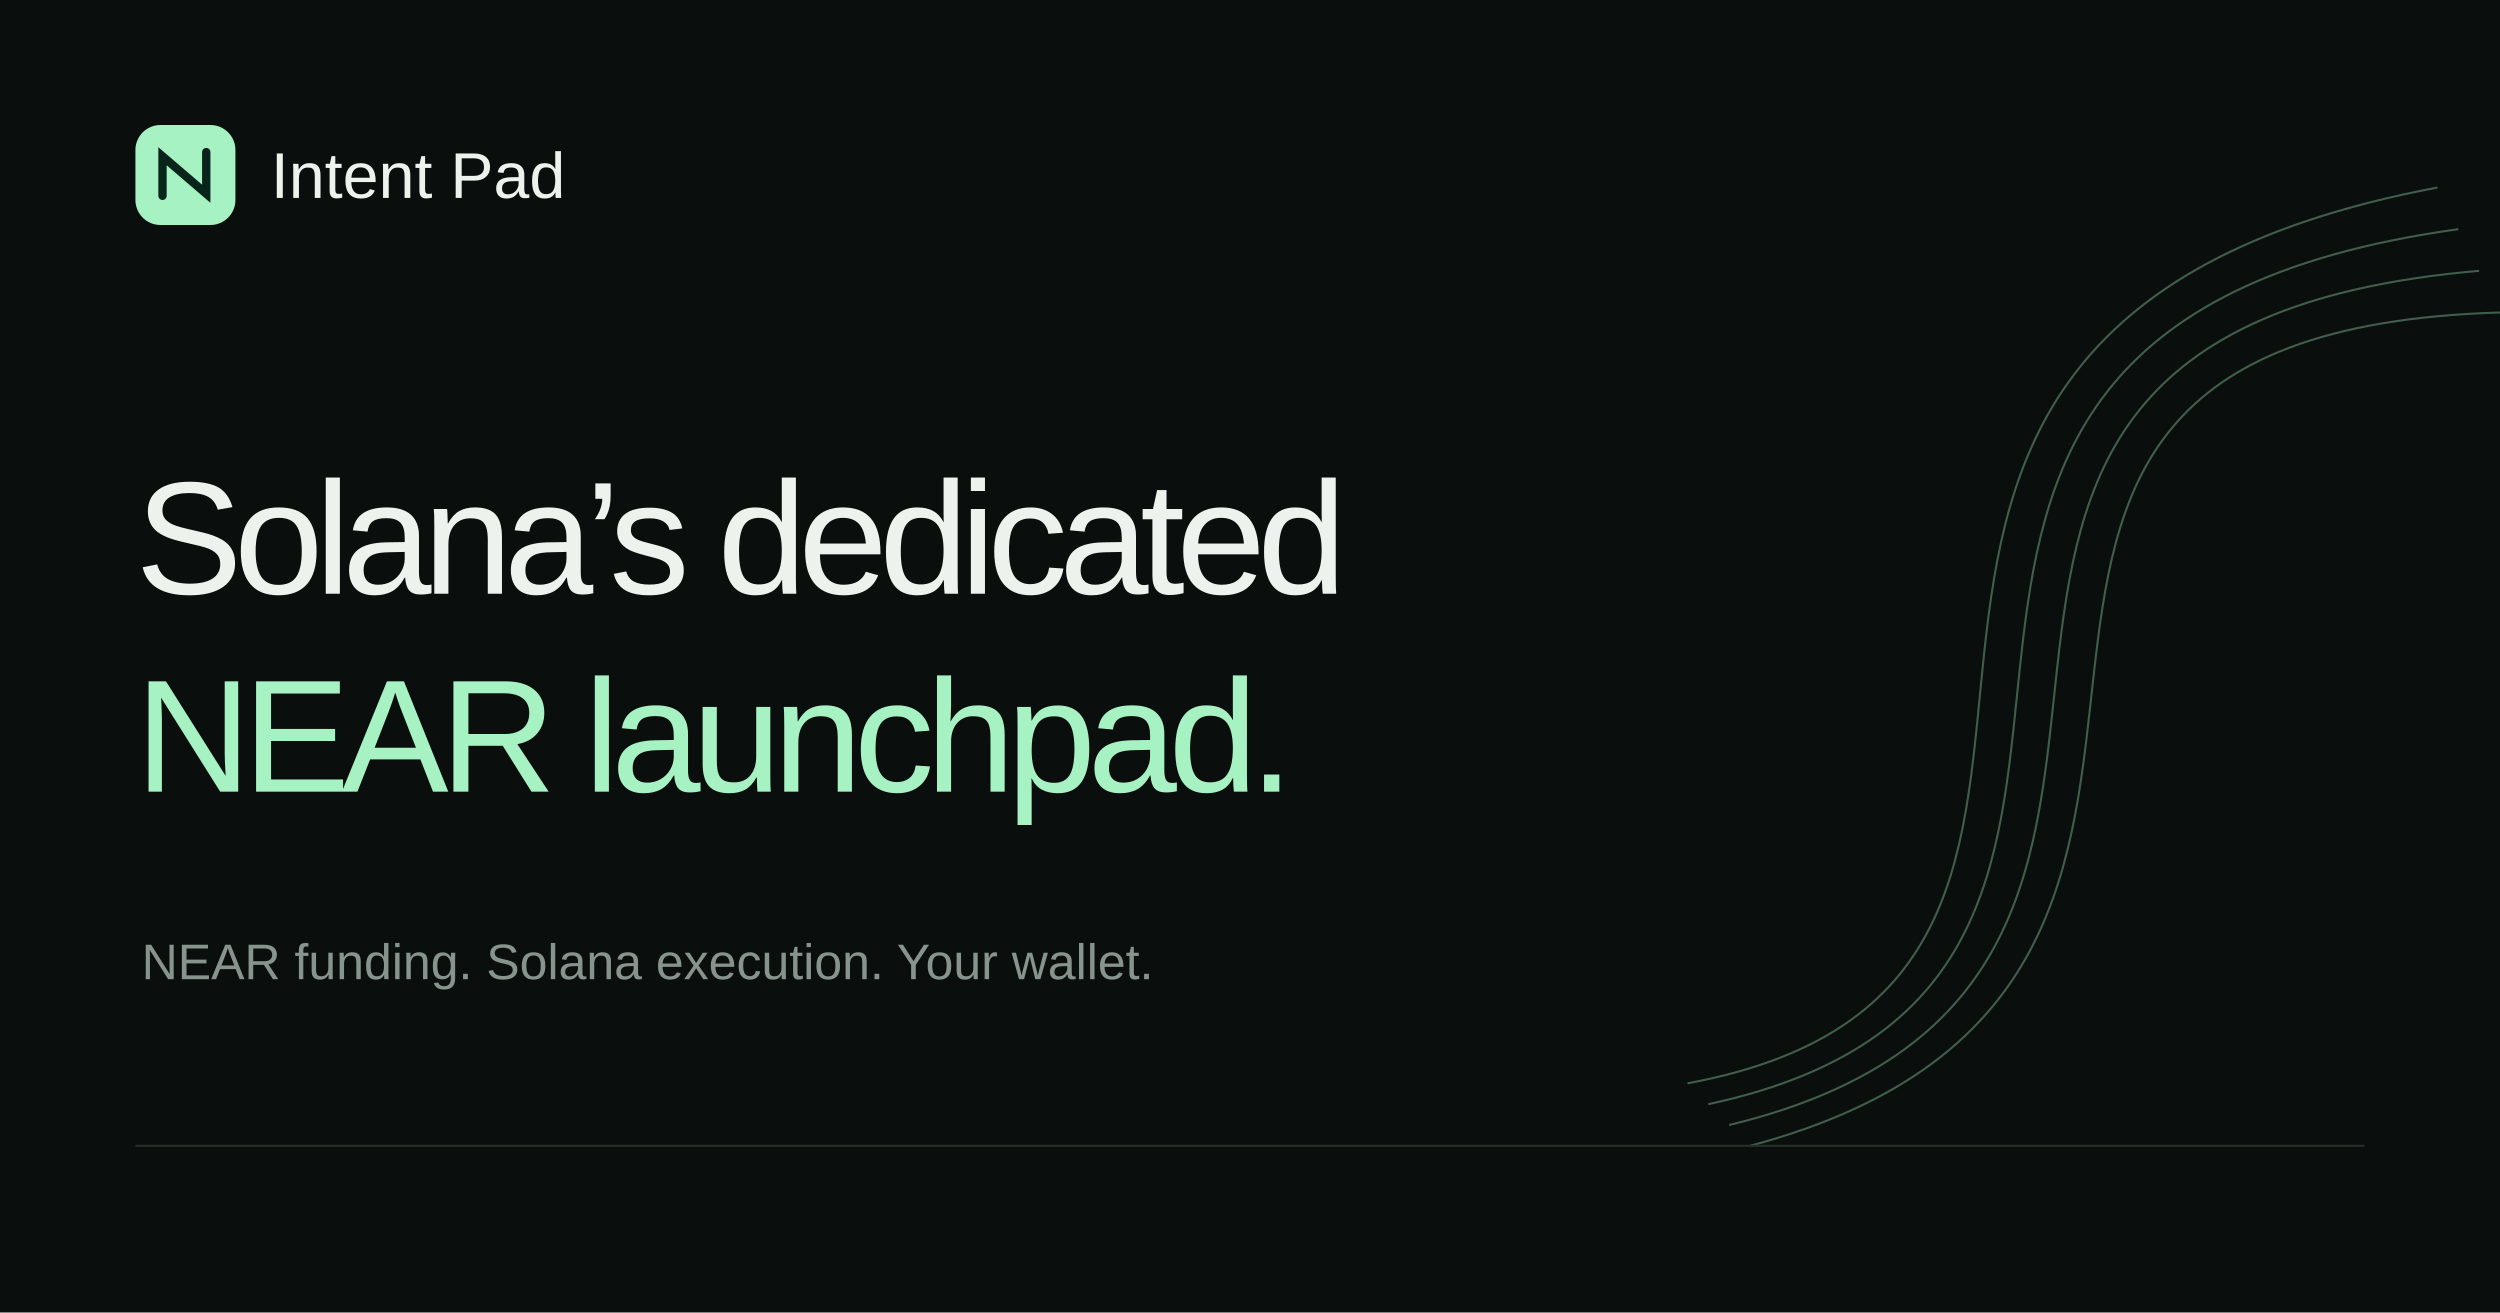
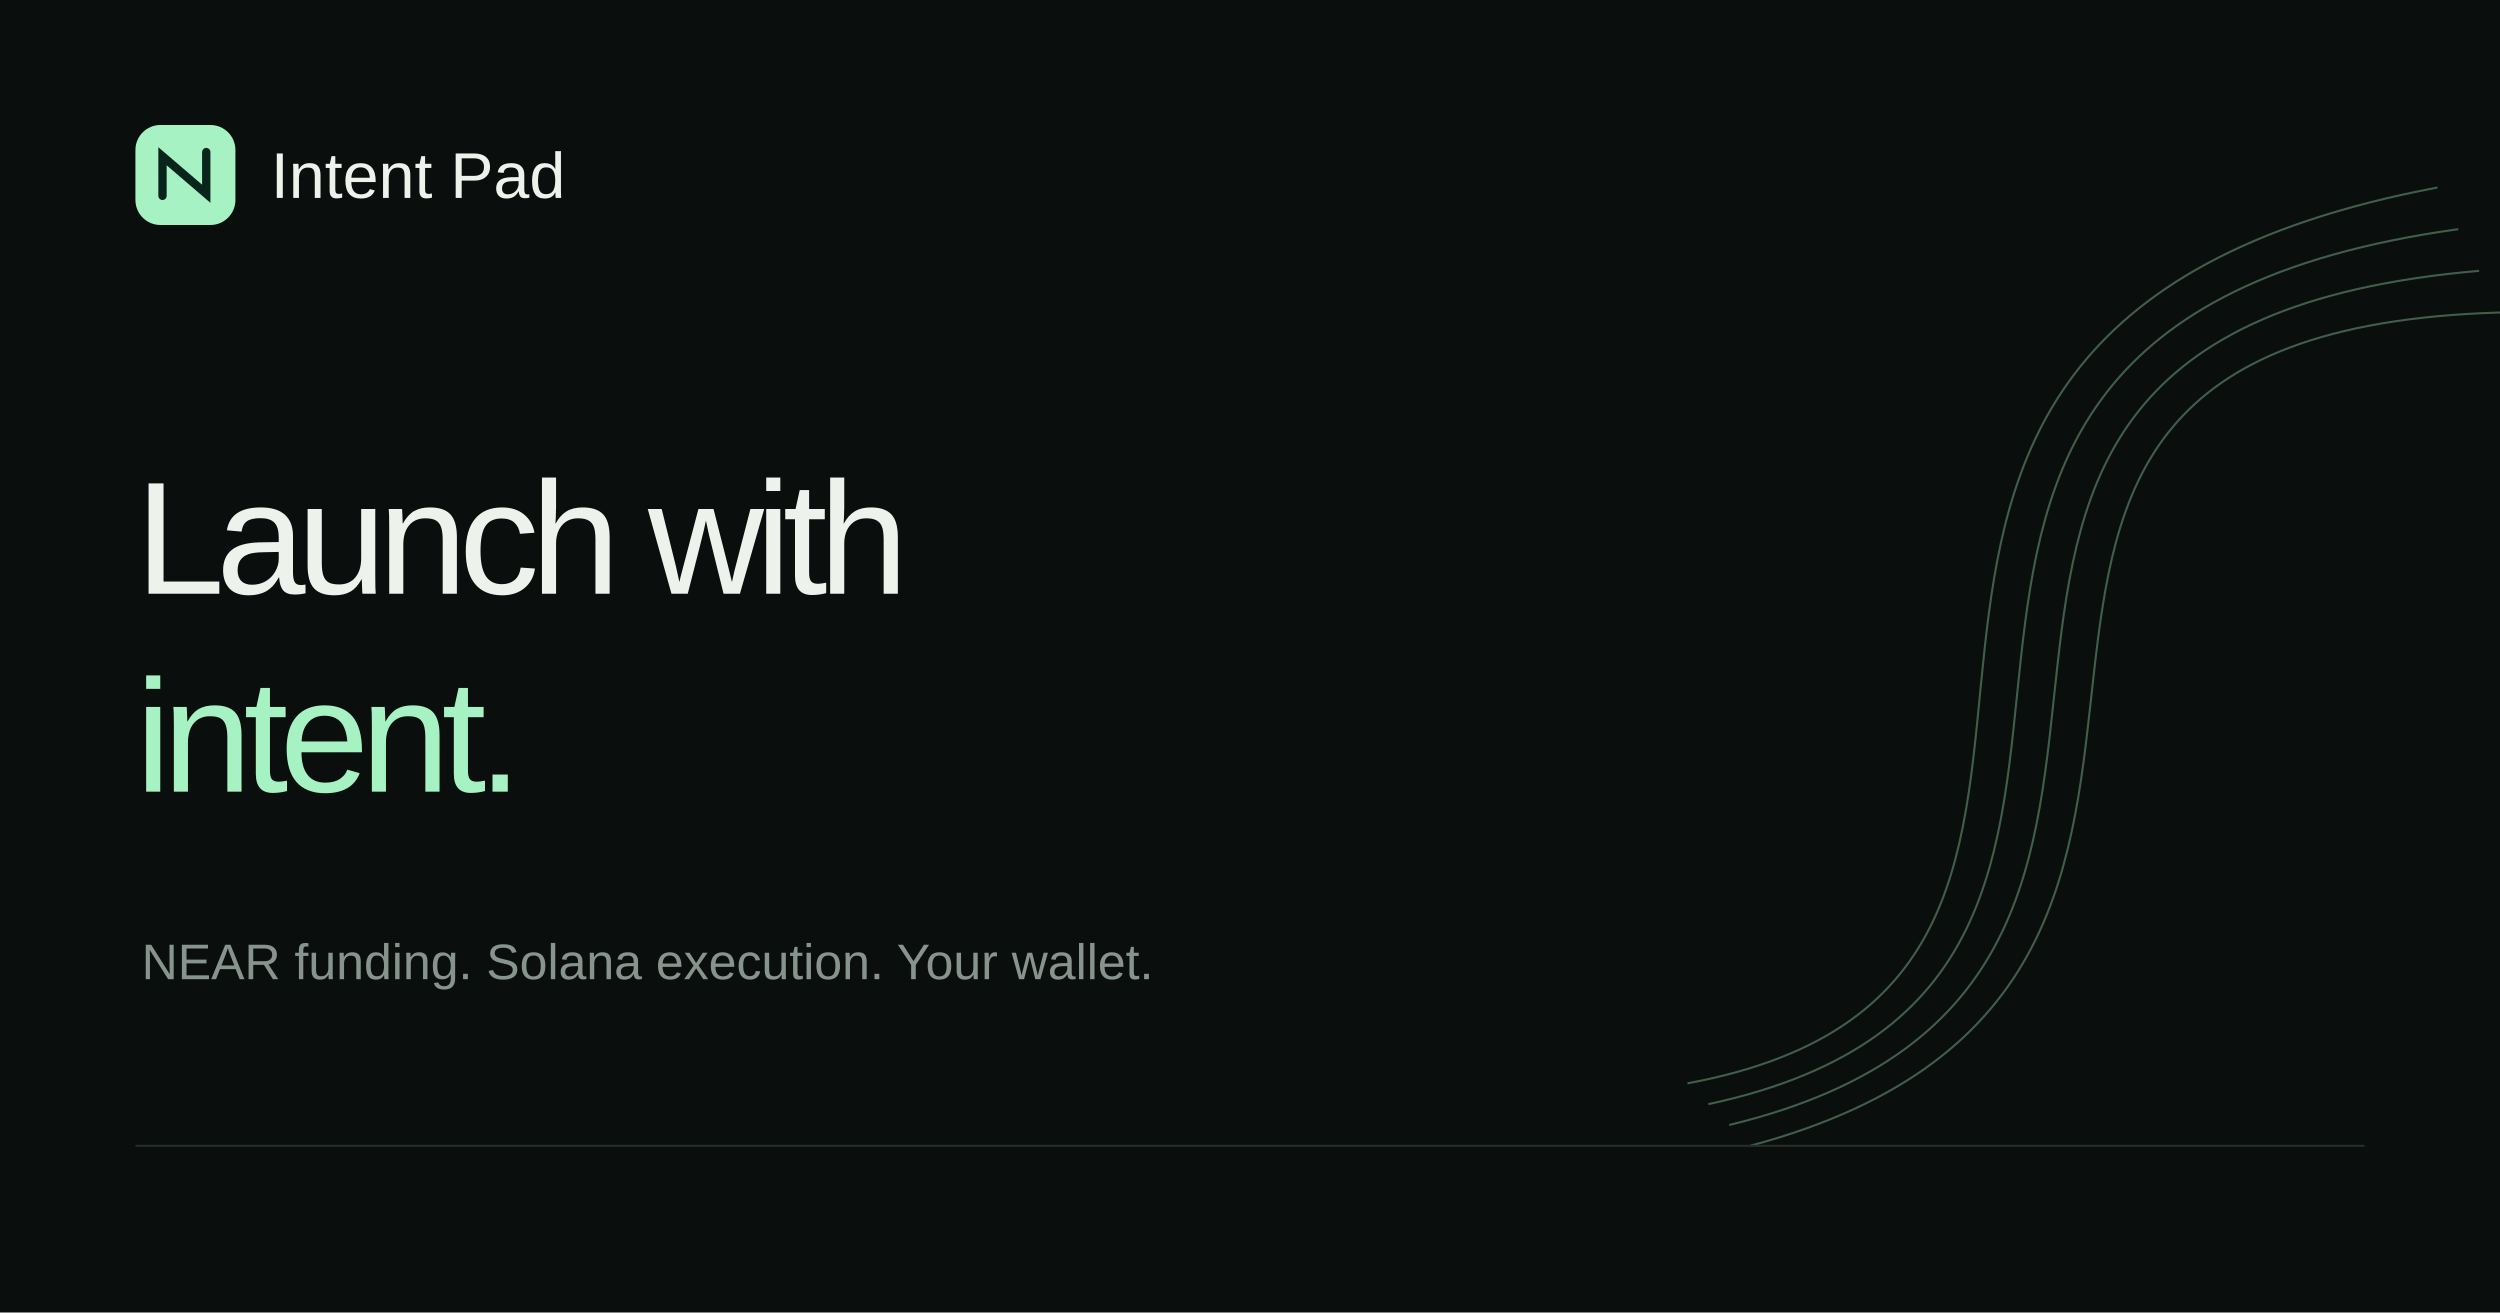
<svg xmlns="http://www.w3.org/2000/svg" width="1200" height="630" viewBox="0 0 1200 630">
  <rect width="1200" height="630" fill="#0a0e0c" />
  <rect x="65" y="60" width="48" height="48" rx="12" fill="#a7f2c3" />
  <path d="M78 94V75l21 18V73" fill="none" stroke="#09241a" stroke-width="4" stroke-linecap="round" />
  <g fill="#eef2ec" font-family="Arial,Helvetica,sans-serif">
    <text x="130" y="95" font-size="31">Intent Pad</text>
-     <text x="65" y="285" font-size="77" letter-spacing="-4">Solana’s dedicated</text>
-     <text x="65" y="380" font-size="77" letter-spacing="-4" fill="#a7f2c3">NEAR launchpad.</text>
+     <text x="65" y="285" font-size="77" letter-spacing="-4">Launch with</text>
+     <text x="65" y="380" font-size="77" letter-spacing="-4" fill="#a7f2c3">intent.</text>
    <text x="68" y="470" font-size="24" fill="#87938d">NEAR funding. Solana execution. Your wallet.</text>
  </g>
  <path d="M810 520C1080 470 800 160 1170 90M820 530C1100 470 820 160 1180 110M830 540C1120 470 840 160 1190 130M840 550C1140 470 860 160 1200 150" stroke="#a7f2c3" stroke-opacity=".35" fill="none" />
  <path d="M65 550h1070" stroke="#252e28" />
</svg>
